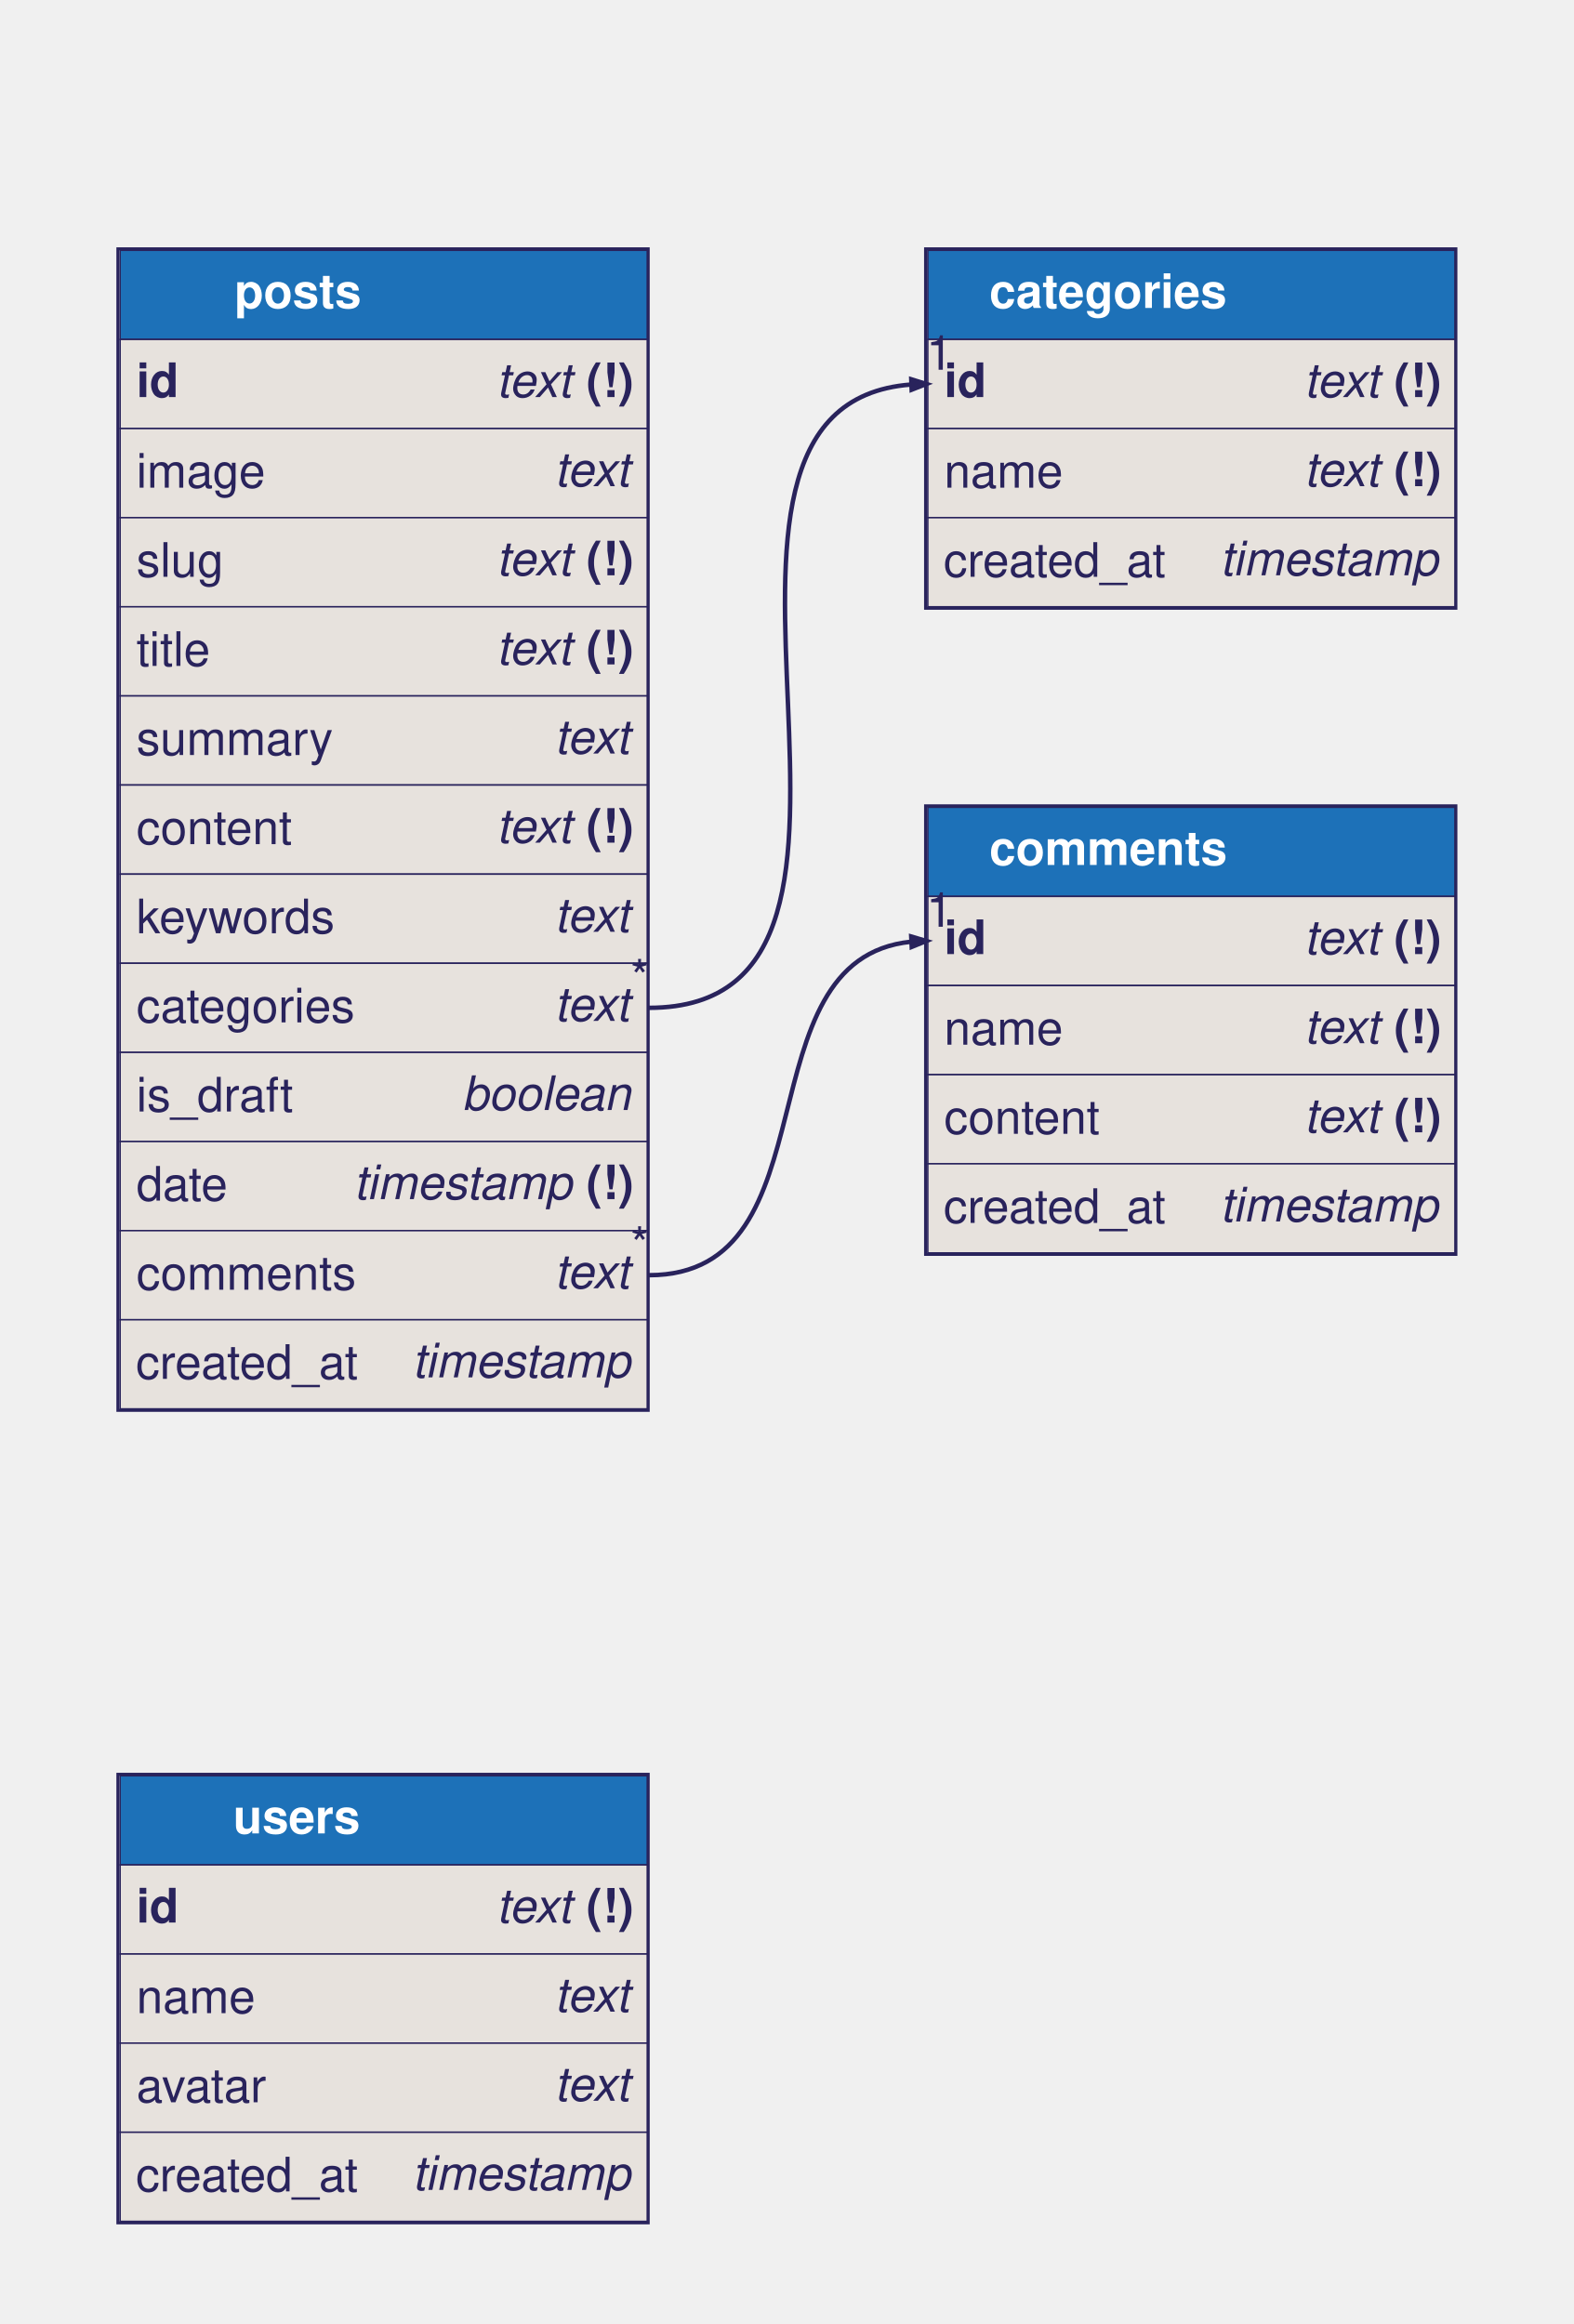
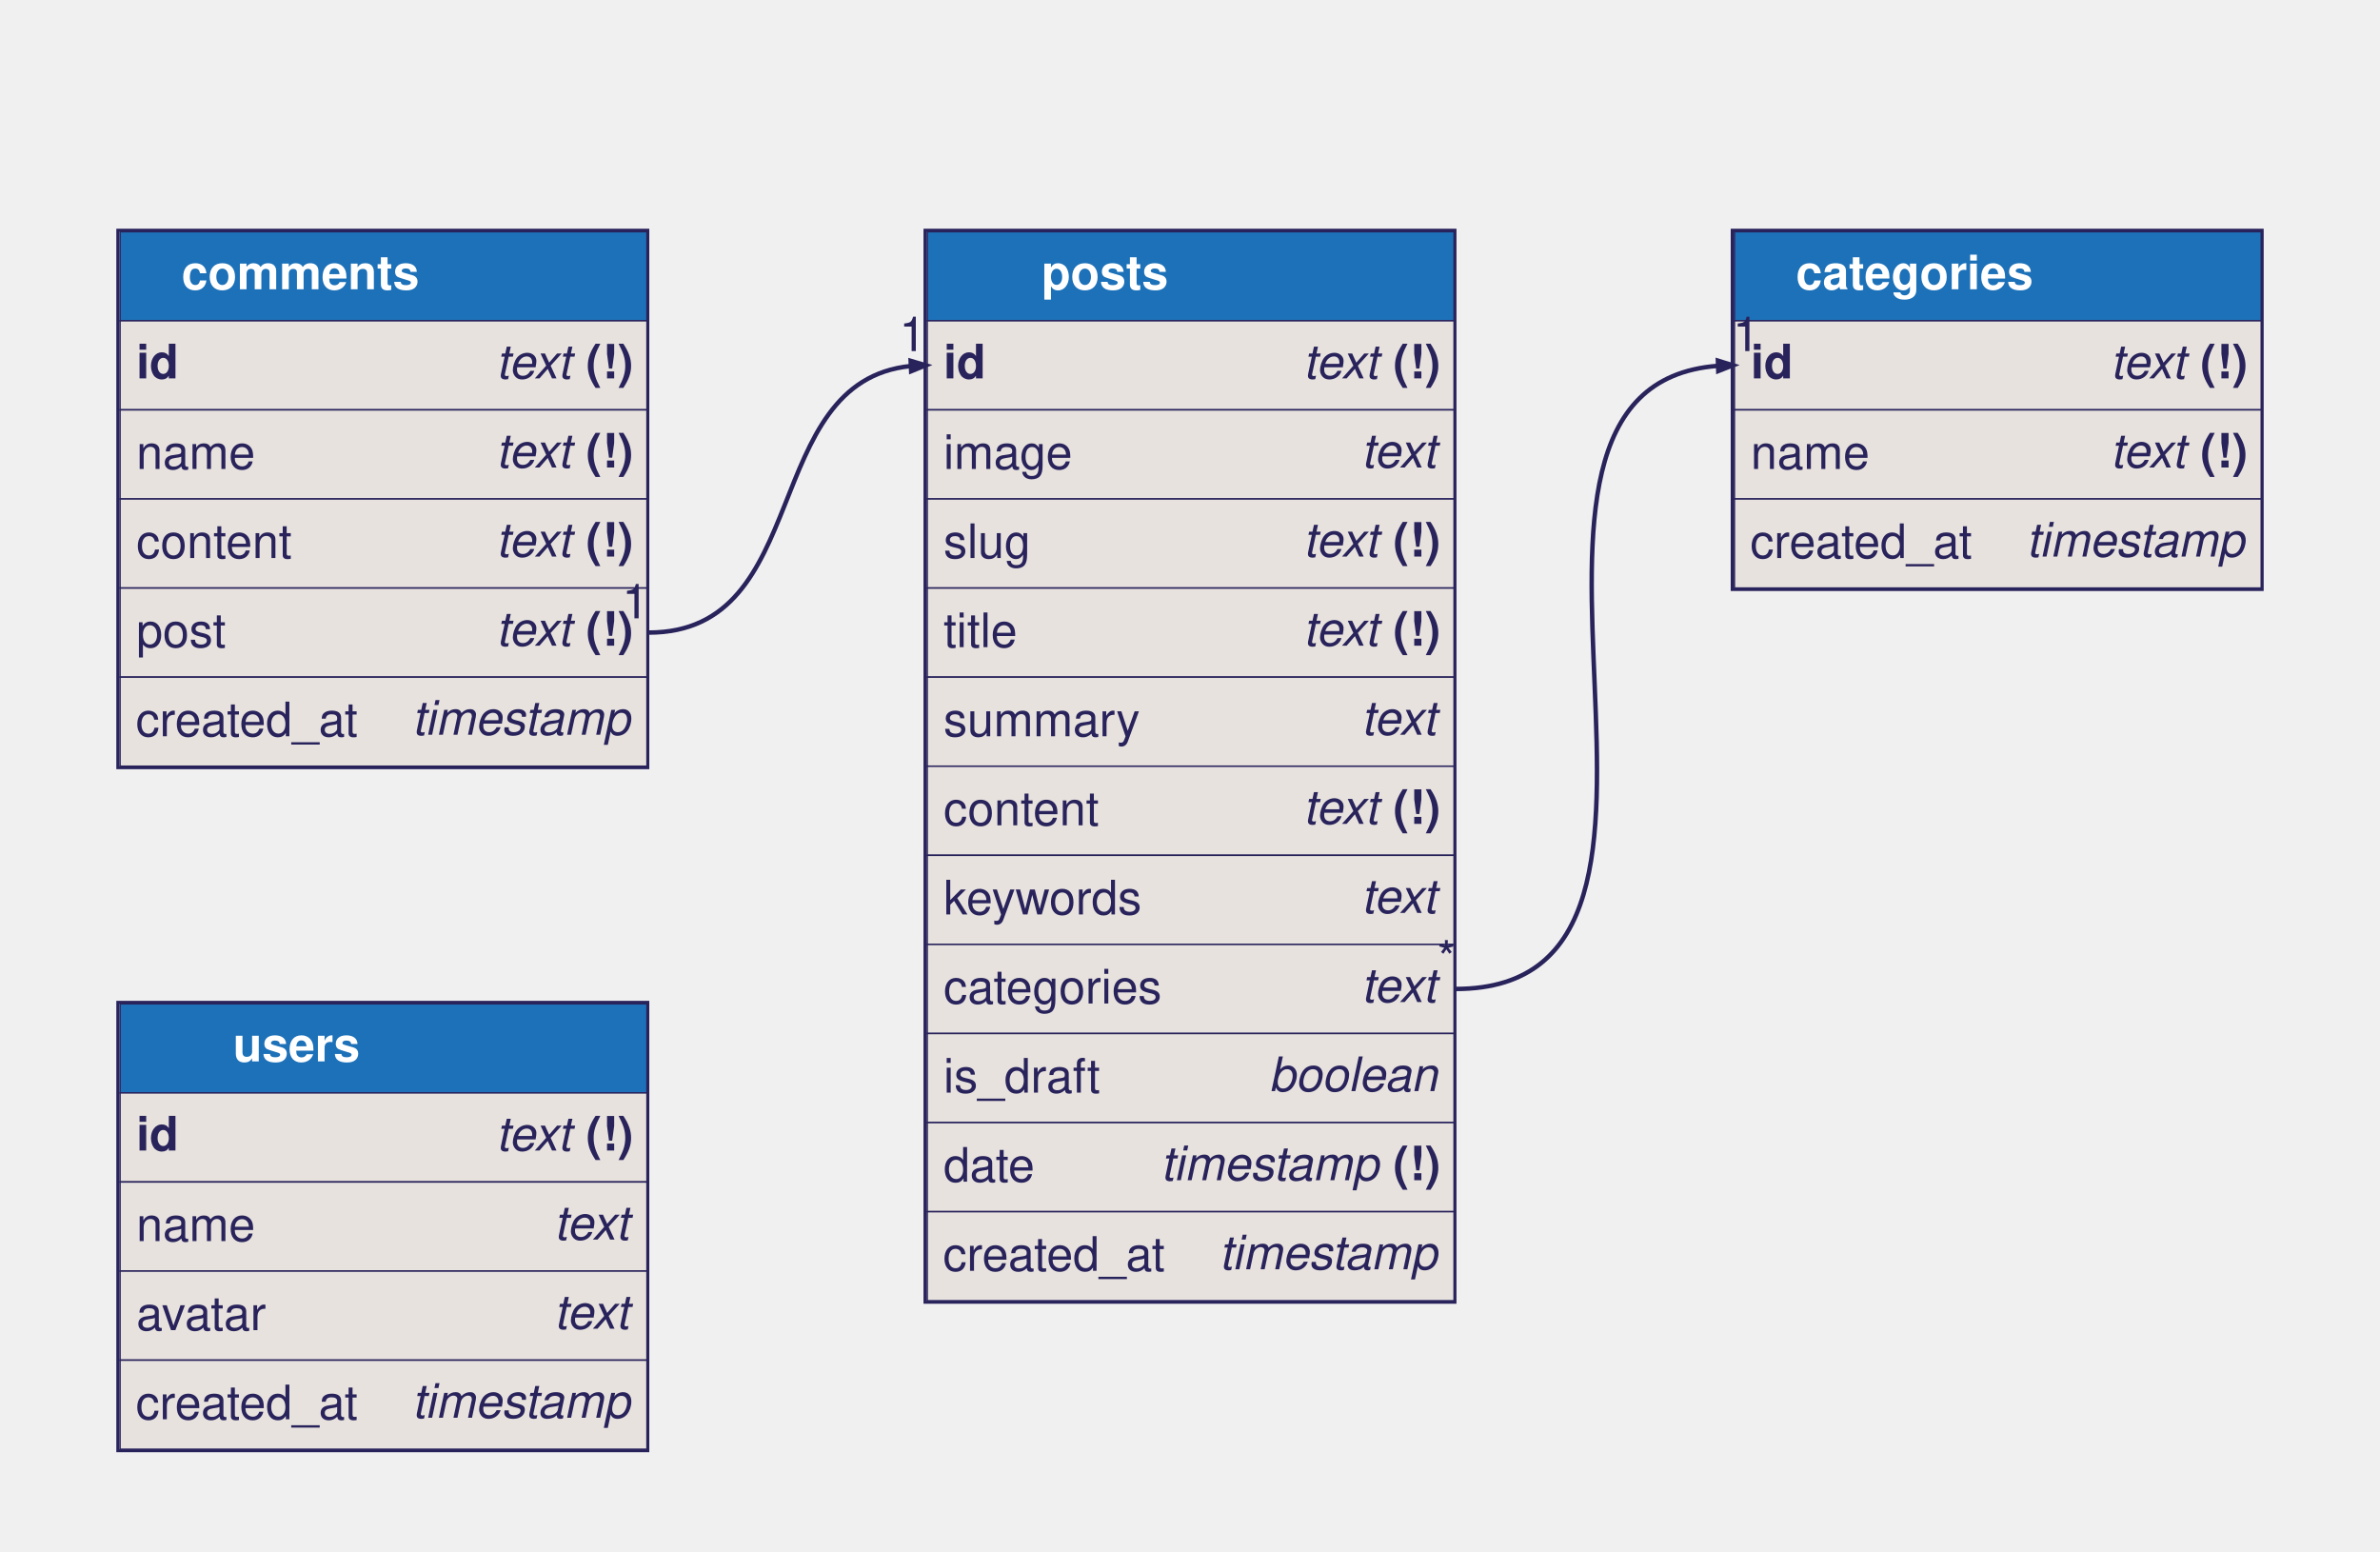
- <svg xmlns="http://www.w3.org/2000/svg" width="1059pt" height="1564pt" viewBox="0.00 0.00 1059.41 1564.33">
-   <g id="graph0" class="graph" transform="scale(1 1) rotate(0) translate(4 1560.33)">
+ <svg xmlns="http://www.w3.org/2000/svg" width="1603pt" height="1045pt" viewBox="0.00 0.00 1603.11 1044.91">
+   <g id="graph0" class="graph" transform="scale(1 1) rotate(0) translate(4 1040.91)">
    <g id="users" class="node">
      <ellipse fill="none" stroke="black" stroke-width="0" cx="253.85" cy="-214.96" rx="253.7" ry="214.92" />
      <polygon fill="#1d71b8" stroke="transparent" points="76.85,-304.96 76.85,-364.96 431.85,-364.96 431.85,-304.96 76.85,-304.96" />
      <polygon fill="none" stroke="#29235c" points="76.85,-304.96 76.85,-364.96 431.85,-364.96 431.85,-304.96 76.85,-304.96" />
      <text text-anchor="start" x="152.99" y="-326.16" font-family="Helvetica,sans-Serif" font-weight="bold" font-size="32.00" fill="#ffffff">       users       </text>
      <polygon fill="#e7e2dd" stroke="transparent" points="76.85,-244.96 76.85,-304.96 431.85,-304.96 431.85,-244.96 76.85,-244.96" />
      <polygon fill="none" stroke="#29235c" points="76.85,-244.96 76.85,-304.96 431.85,-304.96 431.85,-244.96 76.85,-244.96" />
      <text text-anchor="start" x="87.85" y="-266.16" font-family="Helvetica,sans-Serif" font-weight="bold" font-size="32.00" fill="#29235c">id</text>
      <text text-anchor="start" x="112.74" y="-266.16" font-family="Helvetica,sans-Serif" font-size="32.00" fill="#29235c">    </text>
      <text text-anchor="start" x="330.19" y="-266.16" font-family="Helvetica,sans-Serif" font-style="italic" font-size="32.00" fill="#29235c">text</text>
      <text text-anchor="start" x="381.76" y="-266.16" font-family="Helvetica,sans-Serif" font-size="32.00" fill="#29235c"> </text>
      <text text-anchor="start" x="390.65" y="-266.16" font-family="Helvetica,sans-Serif" font-weight="bold" font-size="32.00" fill="#29235c">(!)</text>
      <polygon fill="#e7e2dd" stroke="transparent" points="76.85,-184.96 76.85,-244.96 431.85,-244.96 431.85,-184.96 76.85,-184.96" />
      <polygon fill="none" stroke="#29235c" points="76.85,-184.96 76.85,-244.96 431.85,-244.96 431.85,-184.96 76.85,-184.96" />
      <text text-anchor="start" x="87.85" y="-205.16" font-family="Helvetica,sans-Serif" font-size="32.00" fill="#29235c">name    </text>
      <text text-anchor="start" x="369.28" y="-206.16" font-family="Helvetica,sans-Serif" font-style="italic" font-size="32.00" fill="#29235c">text</text>
      <polygon fill="#e7e2dd" stroke="transparent" points="76.85,-124.96 76.85,-184.96 431.85,-184.96 431.85,-124.96 76.85,-124.96" />
      <polygon fill="none" stroke="#29235c" points="76.85,-124.96 76.85,-184.96 431.85,-184.96 431.85,-124.96 76.85,-124.96" />
      <text text-anchor="start" x="87.85" y="-145.16" font-family="Helvetica,sans-Serif" font-size="32.00" fill="#29235c">avatar    </text>
      <text text-anchor="start" x="369.28" y="-146.16" font-family="Helvetica,sans-Serif" font-style="italic" font-size="32.00" fill="#29235c">text</text>
      <polygon fill="#e7e2dd" stroke="transparent" points="76.85,-64.96 76.85,-124.96 431.85,-124.96 431.85,-64.96 76.85,-64.96" />
      <polygon fill="none" stroke="#29235c" points="76.85,-64.96 76.85,-124.96 431.85,-124.96 431.85,-64.96 76.85,-64.96" />
      <text text-anchor="start" x="87.48" y="-85.16" font-family="Helvetica,sans-Serif" font-size="32.00" fill="#29235c">created_at    </text>
      <text text-anchor="start" x="273.57" y="-86.16" font-family="Helvetica,sans-Serif" font-style="italic" font-size="32.00" fill="#29235c">timestamp</text>
      <polygon fill="none" stroke="#29235c" stroke-width="2" points="75.35,-63.96 75.35,-365.96 432.35,-365.96 432.35,-63.96 75.35,-63.96" />
    </g>
    <g id="categories" class="node">
-       <ellipse fill="none" stroke="black" stroke-width="0" cx="797.55" cy="-1271.96" rx="253.7" ry="172.57" />
-       <polygon fill="#1d71b8" stroke="transparent" points="620.55,-1331.96 620.55,-1391.96 975.55,-1391.96 975.55,-1331.96 620.55,-1331.96" />
-       <polygon fill="none" stroke="#29235c" points="620.55,-1331.96 620.55,-1391.96 975.55,-1391.96 975.55,-1331.96 620.55,-1331.96" />
-       <text text-anchor="start" x="662.01" y="-1353.16" font-family="Helvetica,sans-Serif" font-weight="bold" font-size="32.00" fill="#ffffff">       categories       </text>
-       <polygon fill="#e7e2dd" stroke="transparent" points="620.55,-1271.96 620.55,-1331.96 975.55,-1331.96 975.55,-1271.96 620.55,-1271.96" />
-       <polygon fill="none" stroke="#29235c" points="620.55,-1271.96 620.55,-1331.96 975.55,-1331.96 975.55,-1271.96 620.55,-1271.96" />
-       <text text-anchor="start" x="631.55" y="-1293.16" font-family="Helvetica,sans-Serif" font-weight="bold" font-size="32.00" fill="#29235c">id</text>
-       <text text-anchor="start" x="656.44" y="-1293.16" font-family="Helvetica,sans-Serif" font-size="32.00" fill="#29235c">    </text>
-       <text text-anchor="start" x="873.89" y="-1293.16" font-family="Helvetica,sans-Serif" font-style="italic" font-size="32.00" fill="#29235c">text</text>
-       <text text-anchor="start" x="925.46" y="-1293.16" font-family="Helvetica,sans-Serif" font-size="32.00" fill="#29235c"> </text>
-       <text text-anchor="start" x="934.36" y="-1293.16" font-family="Helvetica,sans-Serif" font-weight="bold" font-size="32.00" fill="#29235c">(!)</text>
-       <polygon fill="#e7e2dd" stroke="transparent" points="620.55,-1211.96 620.55,-1271.96 975.55,-1271.96 975.55,-1211.96 620.55,-1211.96" />
-       <polygon fill="none" stroke="#29235c" points="620.55,-1211.96 620.55,-1271.96 975.55,-1271.96 975.55,-1211.96 620.55,-1211.96" />
-       <text text-anchor="start" x="631.55" y="-1232.16" font-family="Helvetica,sans-Serif" font-size="32.00" fill="#29235c">name    </text>
-       <text text-anchor="start" x="873.89" y="-1233.16" font-family="Helvetica,sans-Serif" font-style="italic" font-size="32.00" fill="#29235c">text</text>
-       <text text-anchor="start" x="925.46" y="-1233.16" font-family="Helvetica,sans-Serif" font-size="32.00" fill="#29235c"> </text>
-       <text text-anchor="start" x="934.36" y="-1233.16" font-family="Helvetica,sans-Serif" font-weight="bold" font-size="32.00" fill="#29235c">(!)</text>
-       <polygon fill="#e7e2dd" stroke="transparent" points="620.55,-1151.96 620.55,-1211.96 975.55,-1211.96 975.55,-1151.96 620.55,-1151.96" />
-       <polygon fill="none" stroke="#29235c" points="620.55,-1151.96 620.55,-1211.96 975.55,-1211.96 975.55,-1151.96 620.55,-1151.96" />
-       <text text-anchor="start" x="631.18" y="-1172.16" font-family="Helvetica,sans-Serif" font-size="32.00" fill="#29235c">created_at    </text>
-       <text text-anchor="start" x="817.27" y="-1173.16" font-family="Helvetica,sans-Serif" font-style="italic" font-size="32.00" fill="#29235c">timestamp</text>
-       <polygon fill="none" stroke="#29235c" stroke-width="2" points="619.05,-1150.96 619.05,-1392.96 976.05,-1392.96 976.05,-1150.96 619.05,-1150.96" />
+       <ellipse fill="none" stroke="black" stroke-width="0" cx="1341.26" cy="-764.96" rx="253.7" ry="172.57" />
+       <polygon fill="#1d71b8" stroke="transparent" points="1164.26,-824.96 1164.26,-884.96 1519.26,-884.96 1519.26,-824.96 1164.26,-824.96" />
+       <polygon fill="none" stroke="#29235c" points="1164.26,-824.96 1164.26,-884.96 1519.26,-884.96 1519.26,-824.96 1164.26,-824.96" />
+       <text text-anchor="start" x="1205.71" y="-846.16" font-family="Helvetica,sans-Serif" font-weight="bold" font-size="32.00" fill="#ffffff">       categories       </text>
+       <polygon fill="#e7e2dd" stroke="transparent" points="1164.26,-764.96 1164.26,-824.96 1519.26,-824.96 1519.26,-764.96 1164.26,-764.96" />
+       <polygon fill="none" stroke="#29235c" points="1164.26,-764.96 1164.26,-824.96 1519.26,-824.96 1519.26,-764.96 1164.26,-764.96" />
+       <text text-anchor="start" x="1175.26" y="-786.16" font-family="Helvetica,sans-Serif" font-weight="bold" font-size="32.00" fill="#29235c">id</text>
+       <text text-anchor="start" x="1200.15" y="-786.16" font-family="Helvetica,sans-Serif" font-size="32.00" fill="#29235c">    </text>
+       <text text-anchor="start" x="1417.59" y="-786.16" font-family="Helvetica,sans-Serif" font-style="italic" font-size="32.00" fill="#29235c">text</text>
+       <text text-anchor="start" x="1469.17" y="-786.16" font-family="Helvetica,sans-Serif" font-size="32.00" fill="#29235c"> </text>
+       <text text-anchor="start" x="1478.06" y="-786.16" font-family="Helvetica,sans-Serif" font-weight="bold" font-size="32.00" fill="#29235c">(!)</text>
+       <polygon fill="#e7e2dd" stroke="transparent" points="1164.26,-704.96 1164.26,-764.96 1519.26,-764.96 1519.26,-704.96 1164.26,-704.96" />
+       <polygon fill="none" stroke="#29235c" points="1164.26,-704.96 1164.26,-764.96 1519.26,-764.96 1519.26,-704.96 1164.26,-704.96" />
+       <text text-anchor="start" x="1175.26" y="-725.16" font-family="Helvetica,sans-Serif" font-size="32.00" fill="#29235c">name    </text>
+       <text text-anchor="start" x="1417.59" y="-726.16" font-family="Helvetica,sans-Serif" font-style="italic" font-size="32.00" fill="#29235c">text</text>
+       <text text-anchor="start" x="1469.17" y="-726.16" font-family="Helvetica,sans-Serif" font-size="32.00" fill="#29235c"> </text>
+       <text text-anchor="start" x="1478.06" y="-726.16" font-family="Helvetica,sans-Serif" font-weight="bold" font-size="32.00" fill="#29235c">(!)</text>
+       <polygon fill="#e7e2dd" stroke="transparent" points="1164.26,-644.96 1164.26,-704.96 1519.26,-704.96 1519.26,-644.96 1164.26,-644.96" />
+       <polygon fill="none" stroke="#29235c" points="1164.26,-644.96 1164.26,-704.96 1519.26,-704.96 1519.26,-644.96 1164.26,-644.96" />
+       <text text-anchor="start" x="1174.89" y="-665.16" font-family="Helvetica,sans-Serif" font-size="32.00" fill="#29235c">created_at    </text>
+       <text text-anchor="start" x="1360.98" y="-666.16" font-family="Helvetica,sans-Serif" font-style="italic" font-size="32.00" fill="#29235c">timestamp</text>
+       <polygon fill="none" stroke="#29235c" stroke-width="2" points="1162.76,-643.96 1162.76,-885.96 1519.76,-885.96 1519.76,-643.96 1162.76,-643.96" />
    </g>
    <g id="posts" class="node">
-       <ellipse fill="none" stroke="black" stroke-width="0" cx="253.85" cy="-1001.96" rx="253.7" ry="554.24" />
-       <polygon fill="#1d71b8" stroke="transparent" points="76.85,-1331.96 76.85,-1391.96 431.85,-1391.96 431.85,-1331.96 76.85,-1331.96" />
-       <polygon fill="none" stroke="#29235c" points="76.85,-1331.96 76.85,-1391.96 431.85,-1391.96 431.85,-1331.96 76.85,-1331.96" />
-       <text text-anchor="start" x="153.87" y="-1353.16" font-family="Helvetica,sans-Serif" font-weight="bold" font-size="32.00" fill="#ffffff">       posts       </text>
-       <polygon fill="#e7e2dd" stroke="transparent" points="76.85,-1271.96 76.85,-1331.96 431.85,-1331.96 431.85,-1271.96 76.85,-1271.96" />
-       <polygon fill="none" stroke="#29235c" points="76.85,-1271.96 76.85,-1331.96 431.85,-1331.96 431.85,-1271.96 76.85,-1271.96" />
-       <text text-anchor="start" x="87.85" y="-1293.16" font-family="Helvetica,sans-Serif" font-weight="bold" font-size="32.00" fill="#29235c">id</text>
-       <text text-anchor="start" x="112.74" y="-1293.16" font-family="Helvetica,sans-Serif" font-size="32.00" fill="#29235c">    </text>
-       <text text-anchor="start" x="330.19" y="-1293.16" font-family="Helvetica,sans-Serif" font-style="italic" font-size="32.00" fill="#29235c">text</text>
-       <text text-anchor="start" x="381.76" y="-1293.16" font-family="Helvetica,sans-Serif" font-size="32.00" fill="#29235c"> </text>
-       <text text-anchor="start" x="390.65" y="-1293.16" font-family="Helvetica,sans-Serif" font-weight="bold" font-size="32.00" fill="#29235c">(!)</text>
-       <polygon fill="#e7e2dd" stroke="transparent" points="76.85,-1211.96 76.85,-1271.96 431.85,-1271.96 431.85,-1211.96 76.85,-1211.96" />
-       <polygon fill="none" stroke="#29235c" points="76.85,-1211.96 76.85,-1271.96 431.85,-1271.96 431.85,-1211.96 76.85,-1211.96" />
-       <text text-anchor="start" x="87.85" y="-1232.16" font-family="Helvetica,sans-Serif" font-size="32.00" fill="#29235c">image    </text>
-       <text text-anchor="start" x="369.28" y="-1233.16" font-family="Helvetica,sans-Serif" font-style="italic" font-size="32.00" fill="#29235c">text</text>
-       <polygon fill="#e7e2dd" stroke="transparent" points="76.85,-1151.96 76.85,-1211.96 431.85,-1211.96 431.85,-1151.96 76.85,-1151.96" />
-       <polygon fill="none" stroke="#29235c" points="76.85,-1151.96 76.85,-1211.96 431.85,-1211.96 431.85,-1151.96 76.85,-1151.96" />
-       <text text-anchor="start" x="87.85" y="-1172.16" font-family="Helvetica,sans-Serif" font-size="32.00" fill="#29235c">slug    </text>
-       <text text-anchor="start" x="330.19" y="-1173.16" font-family="Helvetica,sans-Serif" font-style="italic" font-size="32.00" fill="#29235c">text</text>
-       <text text-anchor="start" x="381.76" y="-1173.16" font-family="Helvetica,sans-Serif" font-size="32.00" fill="#29235c"> </text>
-       <text text-anchor="start" x="390.65" y="-1173.16" font-family="Helvetica,sans-Serif" font-weight="bold" font-size="32.00" fill="#29235c">(!)</text>
-       <polygon fill="#e7e2dd" stroke="transparent" points="76.85,-1091.96 76.85,-1151.96 431.85,-1151.96 431.85,-1091.96 76.85,-1091.96" />
-       <polygon fill="none" stroke="#29235c" points="76.85,-1091.96 76.85,-1151.96 431.85,-1151.96 431.85,-1091.96 76.85,-1091.96" />
-       <text text-anchor="start" x="87.85" y="-1112.16" font-family="Helvetica,sans-Serif" font-size="32.00" fill="#29235c">title    </text>
-       <text text-anchor="start" x="330.19" y="-1113.16" font-family="Helvetica,sans-Serif" font-style="italic" font-size="32.00" fill="#29235c">text</text>
-       <text text-anchor="start" x="381.76" y="-1113.16" font-family="Helvetica,sans-Serif" font-size="32.00" fill="#29235c"> </text>
-       <text text-anchor="start" x="390.65" y="-1113.16" font-family="Helvetica,sans-Serif" font-weight="bold" font-size="32.00" fill="#29235c">(!)</text>
-       <polygon fill="#e7e2dd" stroke="transparent" points="76.85,-1031.96 76.85,-1091.96 431.85,-1091.96 431.85,-1031.96 76.85,-1031.96" />
-       <polygon fill="none" stroke="#29235c" points="76.85,-1031.96 76.85,-1091.96 431.85,-1091.96 431.85,-1031.96 76.85,-1031.96" />
-       <text text-anchor="start" x="87.85" y="-1052.16" font-family="Helvetica,sans-Serif" font-size="32.00" fill="#29235c">summary    </text>
-       <text text-anchor="start" x="369.28" y="-1053.16" font-family="Helvetica,sans-Serif" font-style="italic" font-size="32.00" fill="#29235c">text</text>
-       <polygon fill="#e7e2dd" stroke="transparent" points="76.85,-971.96 76.85,-1031.96 431.85,-1031.96 431.85,-971.96 76.85,-971.96" />
-       <polygon fill="none" stroke="#29235c" points="76.85,-971.96 76.85,-1031.96 431.85,-1031.96 431.85,-971.96 76.85,-971.96" />
-       <text text-anchor="start" x="87.85" y="-992.16" font-family="Helvetica,sans-Serif" font-size="32.00" fill="#29235c">content    </text>
-       <text text-anchor="start" x="330.19" y="-993.16" font-family="Helvetica,sans-Serif" font-style="italic" font-size="32.00" fill="#29235c">text</text>
-       <text text-anchor="start" x="381.76" y="-993.16" font-family="Helvetica,sans-Serif" font-size="32.00" fill="#29235c"> </text>
-       <text text-anchor="start" x="390.65" y="-993.16" font-family="Helvetica,sans-Serif" font-weight="bold" font-size="32.00" fill="#29235c">(!)</text>
-       <polygon fill="#e7e2dd" stroke="transparent" points="76.85,-911.96 76.85,-971.96 431.85,-971.96 431.85,-911.96 76.85,-911.96" />
-       <polygon fill="none" stroke="#29235c" points="76.85,-911.96 76.85,-971.96 431.85,-971.96 431.85,-911.96 76.85,-911.96" />
-       <text text-anchor="start" x="87.85" y="-932.16" font-family="Helvetica,sans-Serif" font-size="32.00" fill="#29235c">keywords    </text>
-       <text text-anchor="start" x="369.28" y="-933.16" font-family="Helvetica,sans-Serif" font-style="italic" font-size="32.00" fill="#29235c">text</text>
-       <polygon fill="#e7e2dd" stroke="transparent" points="76.85,-851.96 76.85,-911.96 431.85,-911.96 431.85,-851.96 76.85,-851.96" />
-       <polygon fill="none" stroke="#29235c" points="76.85,-851.96 76.85,-911.96 431.85,-911.96 431.85,-851.96 76.85,-851.96" />
-       <text text-anchor="start" x="87.85" y="-872.16" font-family="Helvetica,sans-Serif" font-size="32.00" fill="#29235c">categories    </text>
-       <text text-anchor="start" x="369.28" y="-873.16" font-family="Helvetica,sans-Serif" font-style="italic" font-size="32.00" fill="#29235c">text</text>
-       <polygon fill="#e7e2dd" stroke="transparent" points="76.85,-791.96 76.85,-851.96 431.85,-851.96 431.85,-791.96 76.85,-791.96" />
-       <polygon fill="none" stroke="#29235c" points="76.85,-791.96 76.85,-851.96 431.85,-851.96 431.85,-791.96 76.85,-791.96" />
-       <text text-anchor="start" x="87.85" y="-812.16" font-family="Helvetica,sans-Serif" font-size="32.00" fill="#29235c">is_draft    </text>
-       <text text-anchor="start" x="307.02" y="-813.16" font-family="Helvetica,sans-Serif" font-style="italic" font-size="32.00" fill="#29235c">boolean</text>
-       <polygon fill="#e7e2dd" stroke="transparent" points="76.85,-731.96 76.85,-791.96 431.85,-791.96 431.85,-731.96 76.85,-731.96" />
-       <polygon fill="none" stroke="#29235c" points="76.85,-731.96 76.85,-791.96 431.85,-791.96 431.85,-731.96 76.85,-731.96" />
-       <text text-anchor="start" x="87.85" y="-752.16" font-family="Helvetica,sans-Serif" font-size="32.00" fill="#29235c">date    </text>
-       <text text-anchor="start" x="234.2" y="-753.16" font-family="Helvetica,sans-Serif" font-style="italic" font-size="32.00" fill="#29235c">timestamp</text>
-       <text text-anchor="start" x="381.76" y="-753.16" font-family="Helvetica,sans-Serif" font-size="32.00" fill="#29235c"> </text>
-       <text text-anchor="start" x="390.65" y="-753.16" font-family="Helvetica,sans-Serif" font-weight="bold" font-size="32.00" fill="#29235c">(!)</text>
-       <polygon fill="#e7e2dd" stroke="transparent" points="76.85,-671.96 76.85,-731.96 431.85,-731.96 431.85,-671.96 76.85,-671.96" />
-       <polygon fill="none" stroke="#29235c" points="76.85,-671.96 76.85,-731.96 431.85,-731.96 431.85,-671.96 76.85,-671.96" />
-       <text text-anchor="start" x="87.85" y="-692.16" font-family="Helvetica,sans-Serif" font-size="32.00" fill="#29235c">comments    </text>
-       <text text-anchor="start" x="369.28" y="-693.16" font-family="Helvetica,sans-Serif" font-style="italic" font-size="32.00" fill="#29235c">text</text>
-       <polygon fill="#e7e2dd" stroke="transparent" points="76.85,-611.96 76.85,-671.96 431.85,-671.96 431.85,-611.96 76.85,-611.96" />
-       <polygon fill="none" stroke="#29235c" points="76.85,-611.96 76.85,-671.96 431.85,-671.96 431.85,-611.96 76.85,-611.96" />
-       <text text-anchor="start" x="87.48" y="-632.16" font-family="Helvetica,sans-Serif" font-size="32.00" fill="#29235c">created_at    </text>
-       <text text-anchor="start" x="273.57" y="-633.16" font-family="Helvetica,sans-Serif" font-style="italic" font-size="32.00" fill="#29235c">timestamp</text>
-       <polygon fill="none" stroke="#29235c" stroke-width="2" points="75.35,-610.96 75.35,-1392.96 432.35,-1392.96 432.35,-610.96 75.35,-610.96" />
+       <ellipse fill="none" stroke="black" stroke-width="0" cx="797.55" cy="-524.96" rx="253.7" ry="511.89" />
+       <polygon fill="#1d71b8" stroke="transparent" points="620.55,-824.96 620.55,-884.96 975.55,-884.96 975.55,-824.96 620.55,-824.96" />
+       <polygon fill="none" stroke="#29235c" points="620.55,-824.96 620.55,-884.96 975.55,-884.96 975.55,-824.96 620.55,-824.96" />
+       <text text-anchor="start" x="697.57" y="-846.16" font-family="Helvetica,sans-Serif" font-weight="bold" font-size="32.00" fill="#ffffff">       posts       </text>
+       <polygon fill="#e7e2dd" stroke="transparent" points="620.55,-764.96 620.55,-824.96 975.55,-824.96 975.55,-764.96 620.55,-764.96" />
+       <polygon fill="none" stroke="#29235c" points="620.55,-764.96 620.55,-824.96 975.55,-824.96 975.55,-764.96 620.55,-764.96" />
+       <text text-anchor="start" x="631.55" y="-786.16" font-family="Helvetica,sans-Serif" font-weight="bold" font-size="32.00" fill="#29235c">id</text>
+       <text text-anchor="start" x="656.44" y="-786.16" font-family="Helvetica,sans-Serif" font-size="32.00" fill="#29235c">    </text>
+       <text text-anchor="start" x="873.89" y="-786.16" font-family="Helvetica,sans-Serif" font-style="italic" font-size="32.00" fill="#29235c">text</text>
+       <text text-anchor="start" x="925.46" y="-786.16" font-family="Helvetica,sans-Serif" font-size="32.00" fill="#29235c"> </text>
+       <text text-anchor="start" x="934.36" y="-786.16" font-family="Helvetica,sans-Serif" font-weight="bold" font-size="32.00" fill="#29235c">(!)</text>
+       <polygon fill="#e7e2dd" stroke="transparent" points="620.55,-704.96 620.55,-764.96 975.55,-764.96 975.55,-704.96 620.55,-704.96" />
+       <polygon fill="none" stroke="#29235c" points="620.55,-704.96 620.55,-764.96 975.55,-764.96 975.55,-704.96 620.55,-704.96" />
+       <text text-anchor="start" x="631.55" y="-725.16" font-family="Helvetica,sans-Serif" font-size="32.00" fill="#29235c">image    </text>
+       <text text-anchor="start" x="912.98" y="-726.16" font-family="Helvetica,sans-Serif" font-style="italic" font-size="32.00" fill="#29235c">text</text>
+       <polygon fill="#e7e2dd" stroke="transparent" points="620.55,-644.96 620.55,-704.96 975.55,-704.96 975.55,-644.96 620.55,-644.96" />
+       <polygon fill="none" stroke="#29235c" points="620.55,-644.96 620.55,-704.96 975.55,-704.96 975.55,-644.96 620.55,-644.96" />
+       <text text-anchor="start" x="631.55" y="-665.16" font-family="Helvetica,sans-Serif" font-size="32.00" fill="#29235c">slug    </text>
+       <text text-anchor="start" x="873.89" y="-666.16" font-family="Helvetica,sans-Serif" font-style="italic" font-size="32.00" fill="#29235c">text</text>
+       <text text-anchor="start" x="925.46" y="-666.16" font-family="Helvetica,sans-Serif" font-size="32.00" fill="#29235c"> </text>
+       <text text-anchor="start" x="934.36" y="-666.16" font-family="Helvetica,sans-Serif" font-weight="bold" font-size="32.00" fill="#29235c">(!)</text>
+       <polygon fill="#e7e2dd" stroke="transparent" points="620.55,-584.96 620.55,-644.96 975.55,-644.96 975.55,-584.96 620.55,-584.96" />
+       <polygon fill="none" stroke="#29235c" points="620.55,-584.96 620.55,-644.96 975.55,-644.96 975.55,-584.96 620.55,-584.96" />
+       <text text-anchor="start" x="631.55" y="-605.16" font-family="Helvetica,sans-Serif" font-size="32.00" fill="#29235c">title    </text>
+       <text text-anchor="start" x="873.89" y="-606.16" font-family="Helvetica,sans-Serif" font-style="italic" font-size="32.00" fill="#29235c">text</text>
+       <text text-anchor="start" x="925.46" y="-606.16" font-family="Helvetica,sans-Serif" font-size="32.00" fill="#29235c"> </text>
+       <text text-anchor="start" x="934.36" y="-606.16" font-family="Helvetica,sans-Serif" font-weight="bold" font-size="32.00" fill="#29235c">(!)</text>
+       <polygon fill="#e7e2dd" stroke="transparent" points="620.55,-524.96 620.55,-584.96 975.55,-584.96 975.55,-524.96 620.55,-524.96" />
+       <polygon fill="none" stroke="#29235c" points="620.55,-524.96 620.55,-584.96 975.55,-584.96 975.55,-524.96 620.55,-524.96" />
+       <text text-anchor="start" x="631.55" y="-545.16" font-family="Helvetica,sans-Serif" font-size="32.00" fill="#29235c">summary    </text>
+       <text text-anchor="start" x="912.98" y="-546.16" font-family="Helvetica,sans-Serif" font-style="italic" font-size="32.00" fill="#29235c">text</text>
+       <polygon fill="#e7e2dd" stroke="transparent" points="620.55,-464.96 620.55,-524.96 975.55,-524.96 975.55,-464.96 620.55,-464.96" />
+       <polygon fill="none" stroke="#29235c" points="620.55,-464.96 620.55,-524.96 975.55,-524.96 975.55,-464.96 620.55,-464.96" />
+       <text text-anchor="start" x="631.55" y="-485.16" font-family="Helvetica,sans-Serif" font-size="32.00" fill="#29235c">content    </text>
+       <text text-anchor="start" x="873.89" y="-486.16" font-family="Helvetica,sans-Serif" font-style="italic" font-size="32.00" fill="#29235c">text</text>
+       <text text-anchor="start" x="925.46" y="-486.16" font-family="Helvetica,sans-Serif" font-size="32.00" fill="#29235c"> </text>
+       <text text-anchor="start" x="934.36" y="-486.16" font-family="Helvetica,sans-Serif" font-weight="bold" font-size="32.00" fill="#29235c">(!)</text>
+       <polygon fill="#e7e2dd" stroke="transparent" points="620.55,-404.96 620.55,-464.96 975.55,-464.96 975.55,-404.96 620.55,-404.96" />
+       <polygon fill="none" stroke="#29235c" points="620.55,-404.96 620.55,-464.96 975.55,-464.96 975.55,-404.96 620.55,-404.96" />
+       <text text-anchor="start" x="631.55" y="-425.16" font-family="Helvetica,sans-Serif" font-size="32.00" fill="#29235c">keywords    </text>
+       <text text-anchor="start" x="912.98" y="-426.16" font-family="Helvetica,sans-Serif" font-style="italic" font-size="32.00" fill="#29235c">text</text>
+       <polygon fill="#e7e2dd" stroke="transparent" points="620.55,-344.96 620.55,-404.96 975.55,-404.96 975.55,-344.96 620.55,-344.96" />
+       <polygon fill="none" stroke="#29235c" points="620.55,-344.96 620.55,-404.96 975.55,-404.96 975.55,-344.96 620.55,-344.96" />
+       <text text-anchor="start" x="631.55" y="-365.16" font-family="Helvetica,sans-Serif" font-size="32.00" fill="#29235c">categories    </text>
+       <text text-anchor="start" x="912.98" y="-366.16" font-family="Helvetica,sans-Serif" font-style="italic" font-size="32.00" fill="#29235c">text</text>
+       <polygon fill="#e7e2dd" stroke="transparent" points="620.55,-284.96 620.55,-344.96 975.55,-344.96 975.55,-284.96 620.55,-284.96" />
+       <polygon fill="none" stroke="#29235c" points="620.55,-284.96 620.55,-344.96 975.55,-344.96 975.55,-284.96 620.55,-284.96" />
+       <text text-anchor="start" x="631.55" y="-305.16" font-family="Helvetica,sans-Serif" font-size="32.00" fill="#29235c">is_draft    </text>
+       <text text-anchor="start" x="850.72" y="-306.16" font-family="Helvetica,sans-Serif" font-style="italic" font-size="32.00" fill="#29235c">boolean</text>
+       <polygon fill="#e7e2dd" stroke="transparent" points="620.55,-224.96 620.55,-284.96 975.55,-284.96 975.55,-224.96 620.55,-224.96" />
+       <polygon fill="none" stroke="#29235c" points="620.55,-224.96 620.55,-284.96 975.55,-284.96 975.55,-224.96 620.55,-224.96" />
+       <text text-anchor="start" x="631.55" y="-245.16" font-family="Helvetica,sans-Serif" font-size="32.00" fill="#29235c">date    </text>
+       <text text-anchor="start" x="777.9" y="-246.16" font-family="Helvetica,sans-Serif" font-style="italic" font-size="32.00" fill="#29235c">timestamp</text>
+       <text text-anchor="start" x="925.46" y="-246.16" font-family="Helvetica,sans-Serif" font-size="32.00" fill="#29235c"> </text>
+       <text text-anchor="start" x="934.36" y="-246.16" font-family="Helvetica,sans-Serif" font-weight="bold" font-size="32.00" fill="#29235c">(!)</text>
+       <polygon fill="#e7e2dd" stroke="transparent" points="620.55,-164.96 620.55,-224.96 975.55,-224.96 975.55,-164.96 620.55,-164.96" />
+       <polygon fill="none" stroke="#29235c" points="620.55,-164.96 620.55,-224.96 975.55,-224.96 975.55,-164.96 620.55,-164.96" />
+       <text text-anchor="start" x="631.18" y="-185.16" font-family="Helvetica,sans-Serif" font-size="32.00" fill="#29235c">created_at    </text>
+       <text text-anchor="start" x="817.27" y="-186.16" font-family="Helvetica,sans-Serif" font-style="italic" font-size="32.00" fill="#29235c">timestamp</text>
+       <polygon fill="none" stroke="#29235c" stroke-width="2" points="619.05,-163.96 619.05,-885.96 976.05,-885.96 976.05,-163.96 619.05,-163.96" />
    </g>
    <g id="edge2" class="edge">
-       <path fill="none" stroke="#29235c" stroke-width="3" d="M432.85,-881.96C633.64,-881.96 422.73,-1287.73 609.45,-1301.6" />
-       <polygon fill="#29235c" stroke="#29235c" stroke-width="3" points="609.43,-1305.1 619.55,-1301.96 609.69,-1298.1 609.43,-1305.1" />
-       <text text-anchor="middle" x="628.45" y="-1311.56" font-family="Helvetica,sans-Serif" font-size="32.00" fill="#29235c">1</text>
-       <text text-anchor="middle" x="426.63" y="-891.56" font-family="Helvetica,sans-Serif" font-size="32.00" fill="#29235c">*</text>
+       <path fill="none" stroke="#29235c" stroke-width="3" d="M976.55,-374.96C1177.34,-374.96 966.44,-780.73 1153.15,-794.6" />
+       <polygon fill="#29235c" stroke="#29235c" stroke-width="3" points="1153.14,-798.1 1163.26,-794.96 1153.39,-791.1 1153.14,-798.1" />
+       <text text-anchor="middle" x="1172.15" y="-804.56" font-family="Helvetica,sans-Serif" font-size="32.00" fill="#29235c">1</text>
+       <text text-anchor="middle" x="970.33" y="-384.56" font-family="Helvetica,sans-Serif" font-size="32.00" fill="#29235c">*</text>
    </g>
    <g id="comments" class="node">
-       <ellipse fill="none" stroke="black" stroke-width="0" cx="797.55" cy="-866.96" rx="253.7" ry="214.92" />
-       <polygon fill="#1d71b8" stroke="transparent" points="620.55,-956.96 620.55,-1016.96 975.55,-1016.96 975.55,-956.96 620.55,-956.96" />
-       <polygon fill="none" stroke="#29235c" points="620.55,-956.96 620.55,-1016.96 975.55,-1016.96 975.55,-956.96 620.55,-956.96" />
-       <text text-anchor="start" x="662.02" y="-978.16" font-family="Helvetica,sans-Serif" font-weight="bold" font-size="32.00" fill="#ffffff">       comments       </text>
-       <polygon fill="#e7e2dd" stroke="transparent" points="620.55,-896.96 620.55,-956.96 975.55,-956.96 975.55,-896.96 620.55,-896.96" />
-       <polygon fill="none" stroke="#29235c" points="620.55,-896.96 620.55,-956.96 975.55,-956.96 975.55,-896.96 620.55,-896.96" />
-       <text text-anchor="start" x="631.55" y="-918.16" font-family="Helvetica,sans-Serif" font-weight="bold" font-size="32.00" fill="#29235c">id</text>
-       <text text-anchor="start" x="656.44" y="-918.16" font-family="Helvetica,sans-Serif" font-size="32.00" fill="#29235c">    </text>
-       <text text-anchor="start" x="873.89" y="-918.16" font-family="Helvetica,sans-Serif" font-style="italic" font-size="32.00" fill="#29235c">text</text>
-       <text text-anchor="start" x="925.46" y="-918.16" font-family="Helvetica,sans-Serif" font-size="32.00" fill="#29235c"> </text>
-       <text text-anchor="start" x="934.36" y="-918.16" font-family="Helvetica,sans-Serif" font-weight="bold" font-size="32.00" fill="#29235c">(!)</text>
-       <polygon fill="#e7e2dd" stroke="transparent" points="620.55,-836.96 620.55,-896.96 975.55,-896.96 975.55,-836.96 620.55,-836.96" />
-       <polygon fill="none" stroke="#29235c" points="620.55,-836.96 620.55,-896.96 975.55,-896.96 975.55,-836.96 620.55,-836.96" />
-       <text text-anchor="start" x="631.55" y="-857.16" font-family="Helvetica,sans-Serif" font-size="32.00" fill="#29235c">name    </text>
-       <text text-anchor="start" x="873.89" y="-858.16" font-family="Helvetica,sans-Serif" font-style="italic" font-size="32.00" fill="#29235c">text</text>
-       <text text-anchor="start" x="925.46" y="-858.16" font-family="Helvetica,sans-Serif" font-size="32.00" fill="#29235c"> </text>
-       <text text-anchor="start" x="934.36" y="-858.16" font-family="Helvetica,sans-Serif" font-weight="bold" font-size="32.00" fill="#29235c">(!)</text>
-       <polygon fill="#e7e2dd" stroke="transparent" points="620.55,-776.96 620.55,-836.96 975.55,-836.96 975.55,-776.96 620.55,-776.96" />
-       <polygon fill="none" stroke="#29235c" points="620.55,-776.96 620.55,-836.96 975.55,-836.96 975.55,-776.96 620.55,-776.96" />
-       <text text-anchor="start" x="631.55" y="-797.16" font-family="Helvetica,sans-Serif" font-size="32.00" fill="#29235c">content    </text>
-       <text text-anchor="start" x="873.89" y="-798.16" font-family="Helvetica,sans-Serif" font-style="italic" font-size="32.00" fill="#29235c">text</text>
-       <text text-anchor="start" x="925.46" y="-798.16" font-family="Helvetica,sans-Serif" font-size="32.00" fill="#29235c"> </text>
-       <text text-anchor="start" x="934.36" y="-798.16" font-family="Helvetica,sans-Serif" font-weight="bold" font-size="32.00" fill="#29235c">(!)</text>
-       <polygon fill="#e7e2dd" stroke="transparent" points="620.55,-716.96 620.55,-776.96 975.55,-776.96 975.55,-716.96 620.55,-716.96" />
-       <polygon fill="none" stroke="#29235c" points="620.55,-716.96 620.55,-776.96 975.55,-776.96 975.55,-716.96 620.55,-716.96" />
-       <text text-anchor="start" x="631.18" y="-737.16" font-family="Helvetica,sans-Serif" font-size="32.00" fill="#29235c">created_at    </text>
-       <text text-anchor="start" x="817.27" y="-738.16" font-family="Helvetica,sans-Serif" font-style="italic" font-size="32.00" fill="#29235c">timestamp</text>
-       <polygon fill="none" stroke="#29235c" stroke-width="2" points="619.05,-715.96 619.05,-1017.96 976.05,-1017.96 976.05,-715.96 619.05,-715.96" />
+       <ellipse fill="none" stroke="black" stroke-width="0" cx="253.85" cy="-704.96" rx="253.7" ry="257.27" />
+       <polygon fill="#1d71b8" stroke="transparent" points="76.85,-824.96 76.85,-884.96 431.85,-884.96 431.85,-824.96 76.85,-824.96" />
+       <polygon fill="none" stroke="#29235c" points="76.85,-824.96 76.85,-884.96 431.85,-884.96 431.85,-824.96 76.85,-824.96" />
+       <text text-anchor="start" x="118.32" y="-846.16" font-family="Helvetica,sans-Serif" font-weight="bold" font-size="32.00" fill="#ffffff">       comments       </text>
+       <polygon fill="#e7e2dd" stroke="transparent" points="76.85,-764.96 76.85,-824.96 431.85,-824.96 431.85,-764.96 76.85,-764.96" />
+       <polygon fill="none" stroke="#29235c" points="76.85,-764.96 76.85,-824.96 431.85,-824.96 431.85,-764.96 76.85,-764.96" />
+       <text text-anchor="start" x="87.85" y="-786.16" font-family="Helvetica,sans-Serif" font-weight="bold" font-size="32.00" fill="#29235c">id</text>
+       <text text-anchor="start" x="112.74" y="-786.16" font-family="Helvetica,sans-Serif" font-size="32.00" fill="#29235c">    </text>
+       <text text-anchor="start" x="330.19" y="-786.16" font-family="Helvetica,sans-Serif" font-style="italic" font-size="32.00" fill="#29235c">text</text>
+       <text text-anchor="start" x="381.76" y="-786.16" font-family="Helvetica,sans-Serif" font-size="32.00" fill="#29235c"> </text>
+       <text text-anchor="start" x="390.65" y="-786.16" font-family="Helvetica,sans-Serif" font-weight="bold" font-size="32.00" fill="#29235c">(!)</text>
+       <polygon fill="#e7e2dd" stroke="transparent" points="76.85,-704.96 76.85,-764.96 431.85,-764.96 431.85,-704.96 76.85,-704.96" />
+       <polygon fill="none" stroke="#29235c" points="76.85,-704.96 76.85,-764.96 431.85,-764.96 431.85,-704.96 76.85,-704.96" />
+       <text text-anchor="start" x="87.85" y="-725.16" font-family="Helvetica,sans-Serif" font-size="32.00" fill="#29235c">name    </text>
+       <text text-anchor="start" x="330.19" y="-726.16" font-family="Helvetica,sans-Serif" font-style="italic" font-size="32.00" fill="#29235c">text</text>
+       <text text-anchor="start" x="381.76" y="-726.16" font-family="Helvetica,sans-Serif" font-size="32.00" fill="#29235c"> </text>
+       <text text-anchor="start" x="390.65" y="-726.16" font-family="Helvetica,sans-Serif" font-weight="bold" font-size="32.00" fill="#29235c">(!)</text>
+       <polygon fill="#e7e2dd" stroke="transparent" points="76.85,-644.96 76.85,-704.96 431.85,-704.96 431.85,-644.96 76.85,-644.96" />
+       <polygon fill="none" stroke="#29235c" points="76.85,-644.96 76.85,-704.96 431.85,-704.96 431.85,-644.96 76.85,-644.96" />
+       <text text-anchor="start" x="87.85" y="-665.16" font-family="Helvetica,sans-Serif" font-size="32.00" fill="#29235c">content    </text>
+       <text text-anchor="start" x="330.19" y="-666.16" font-family="Helvetica,sans-Serif" font-style="italic" font-size="32.00" fill="#29235c">text</text>
+       <text text-anchor="start" x="381.76" y="-666.16" font-family="Helvetica,sans-Serif" font-size="32.00" fill="#29235c"> </text>
+       <text text-anchor="start" x="390.65" y="-666.16" font-family="Helvetica,sans-Serif" font-weight="bold" font-size="32.00" fill="#29235c">(!)</text>
+       <polygon fill="#e7e2dd" stroke="transparent" points="76.85,-584.96 76.85,-644.96 431.85,-644.96 431.85,-584.96 76.85,-584.96" />
+       <polygon fill="none" stroke="#29235c" points="76.85,-584.96 76.85,-644.96 431.85,-644.96 431.85,-584.96 76.85,-584.96" />
+       <text text-anchor="start" x="87.85" y="-605.16" font-family="Helvetica,sans-Serif" font-size="32.00" fill="#29235c">post    </text>
+       <text text-anchor="start" x="330.19" y="-606.16" font-family="Helvetica,sans-Serif" font-style="italic" font-size="32.00" fill="#29235c">text</text>
+       <text text-anchor="start" x="381.76" y="-606.16" font-family="Helvetica,sans-Serif" font-size="32.00" fill="#29235c"> </text>
+       <text text-anchor="start" x="390.65" y="-606.16" font-family="Helvetica,sans-Serif" font-weight="bold" font-size="32.00" fill="#29235c">(!)</text>
+       <polygon fill="#e7e2dd" stroke="transparent" points="76.85,-524.96 76.85,-584.96 431.85,-584.96 431.85,-524.96 76.85,-524.96" />
+       <polygon fill="none" stroke="#29235c" points="76.85,-524.96 76.85,-584.96 431.85,-584.96 431.85,-524.96 76.85,-524.96" />
+       <text text-anchor="start" x="87.48" y="-545.16" font-family="Helvetica,sans-Serif" font-size="32.00" fill="#29235c">created_at    </text>
+       <text text-anchor="start" x="273.57" y="-546.16" font-family="Helvetica,sans-Serif" font-style="italic" font-size="32.00" fill="#29235c">timestamp</text>
+       <polygon fill="none" stroke="#29235c" stroke-width="2" points="75.35,-523.96 75.35,-885.96 432.35,-885.96 432.35,-523.96 75.35,-523.96" />
    </g>
    <g id="edge4" class="edge">
-       <path fill="none" stroke="#29235c" stroke-width="3" d="M432.85,-701.96C559.24,-701.96 493.46,-914.82 609.34,-926.46" />
-       <polygon fill="#29235c" stroke="#29235c" stroke-width="3" points="609.4,-929.97 619.55,-926.96 609.74,-922.98 609.4,-929.97" />
-       <text text-anchor="middle" x="628.45" y="-936.56" font-family="Helvetica,sans-Serif" font-size="32.00" fill="#29235c">1</text>
-       <text text-anchor="middle" x="426.63" y="-711.56" font-family="Helvetica,sans-Serif" font-size="32.00" fill="#29235c">*</text>
+       <path fill="none" stroke="#29235c" stroke-width="3" d="M432.85,-614.96C544.62,-614.96 506.8,-784.23 609.51,-794.48" />
+       <polygon fill="#29235c" stroke="#29235c" stroke-width="3" points="609.4,-797.97 619.55,-794.96 609.73,-790.98 609.4,-797.97" />
+       <text text-anchor="middle" x="610.66" y="-804.56" font-family="Helvetica,sans-Serif" font-size="32.00" fill="#29235c">1</text>
+       <text text-anchor="middle" x="423.96" y="-624.56" font-family="Helvetica,sans-Serif" font-size="32.00" fill="#29235c">1</text>
    </g>
  </g>
</svg>
